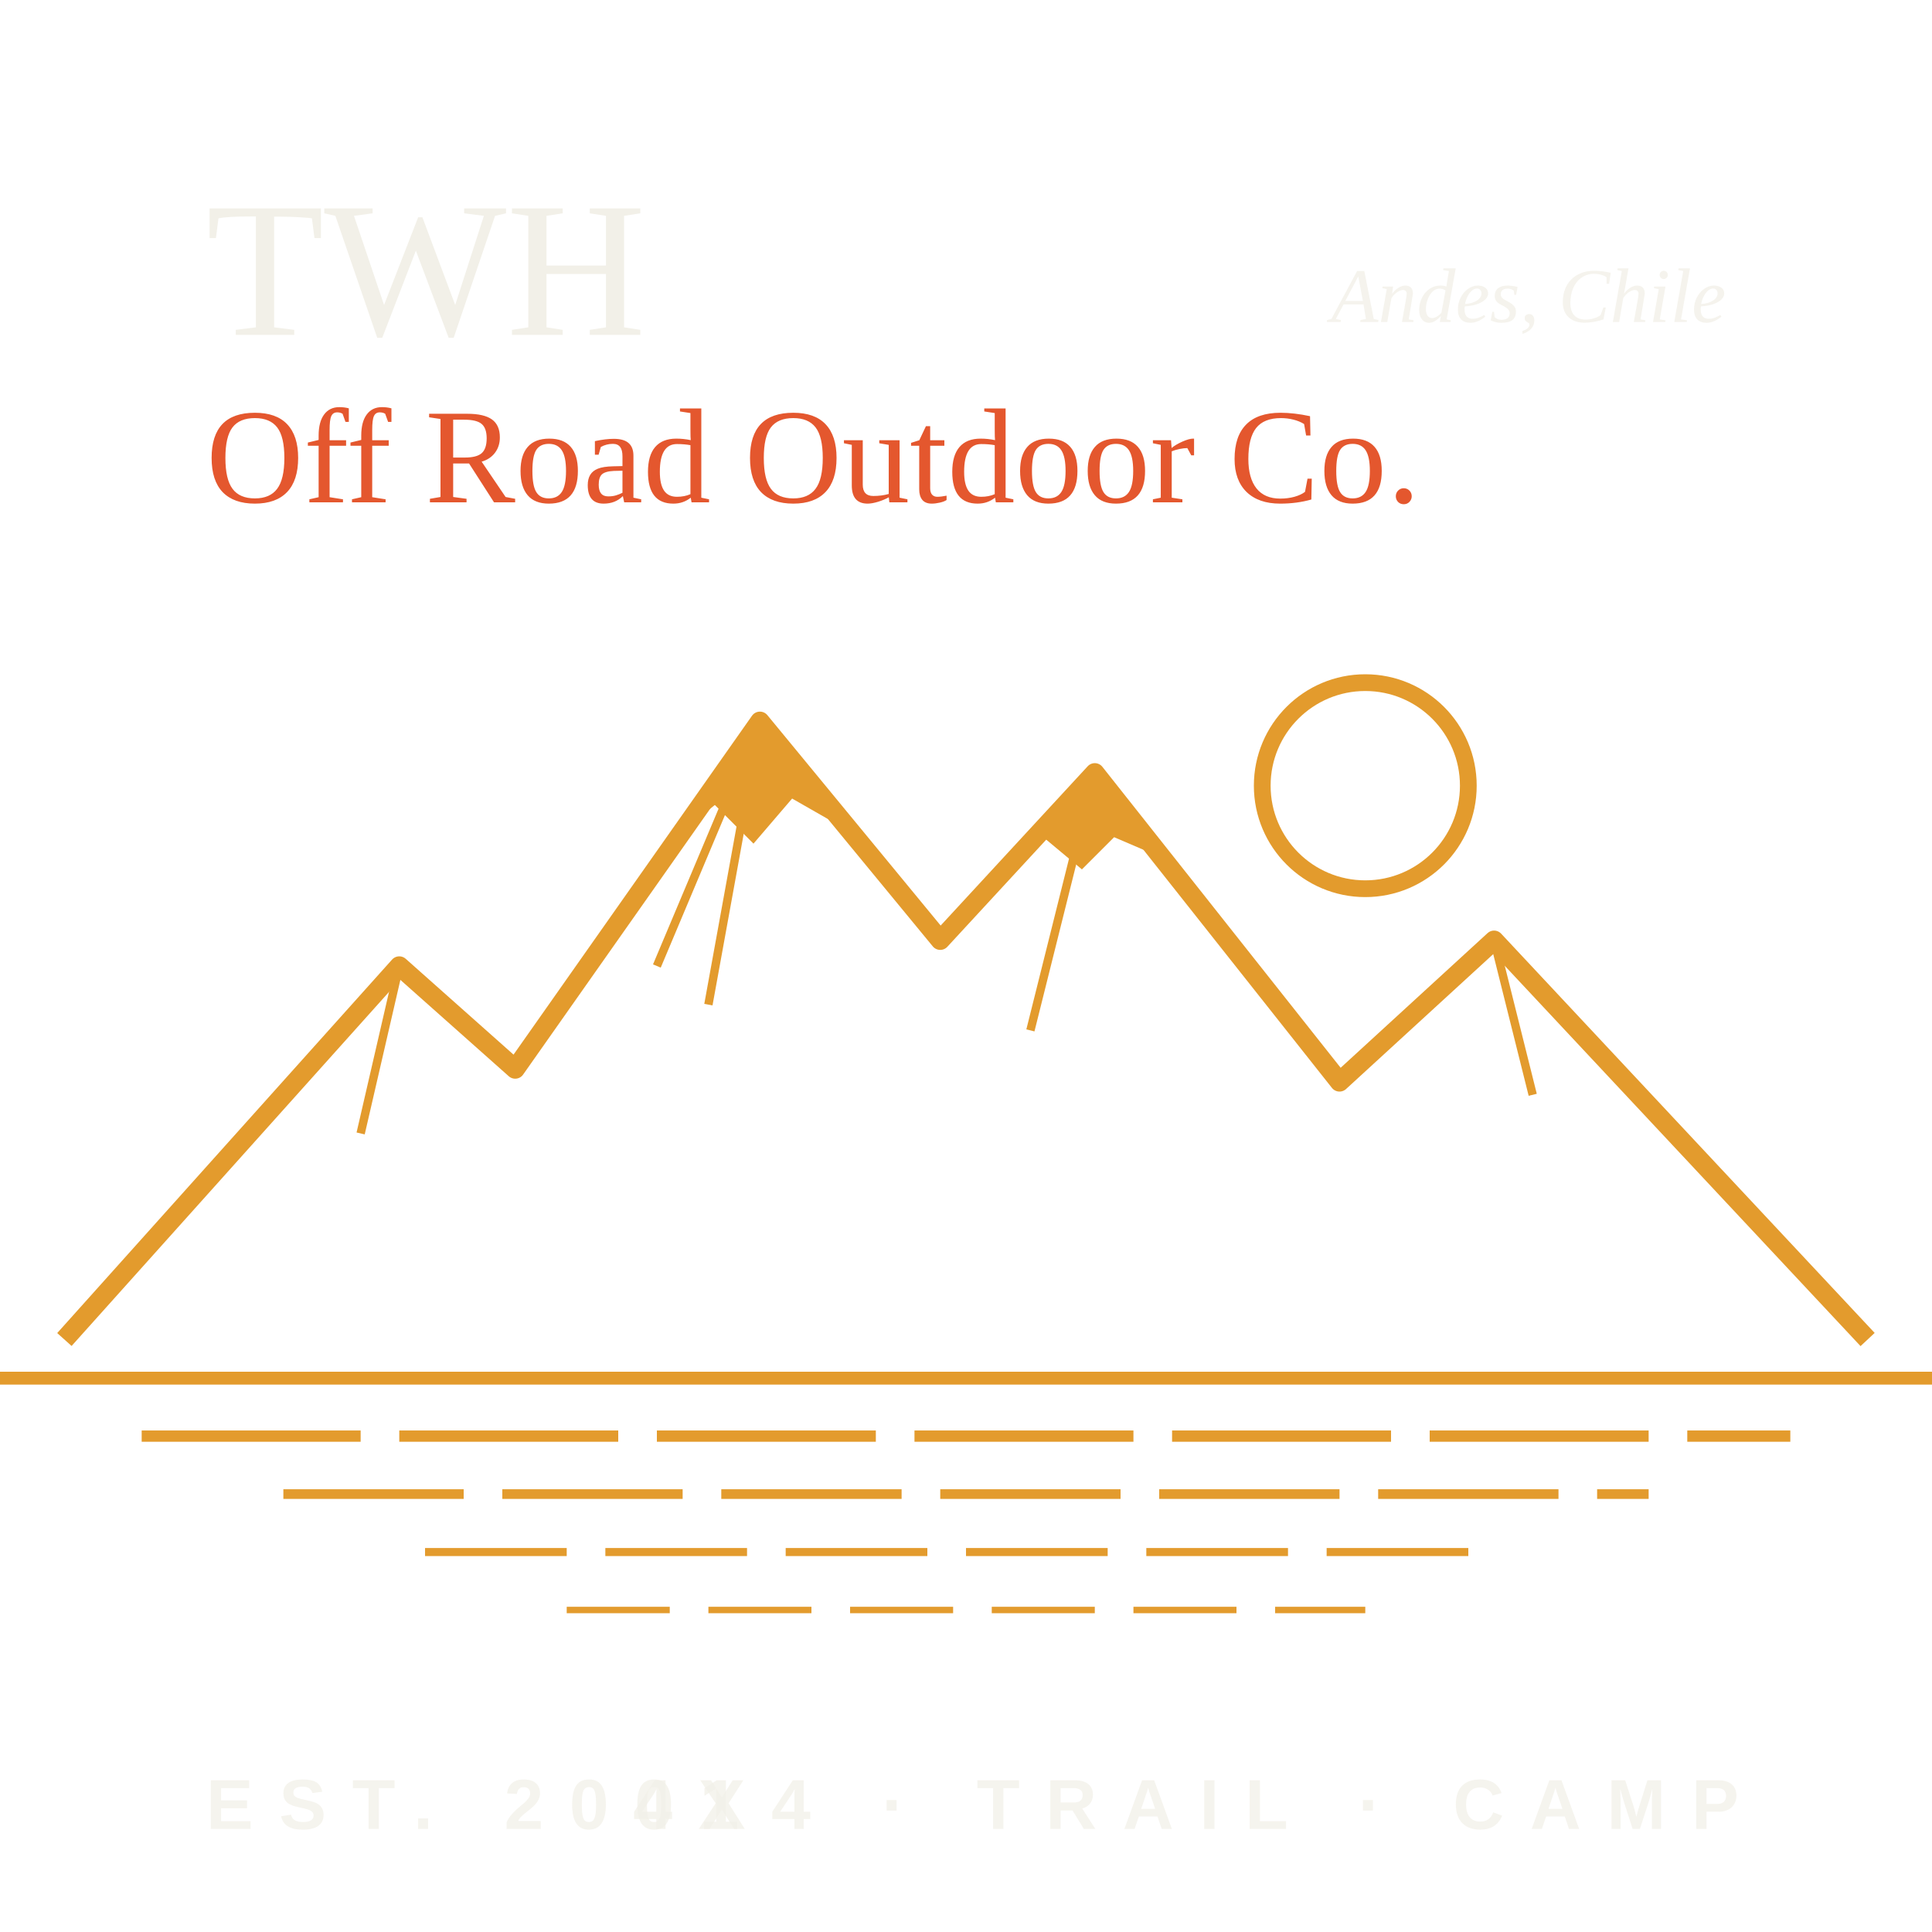
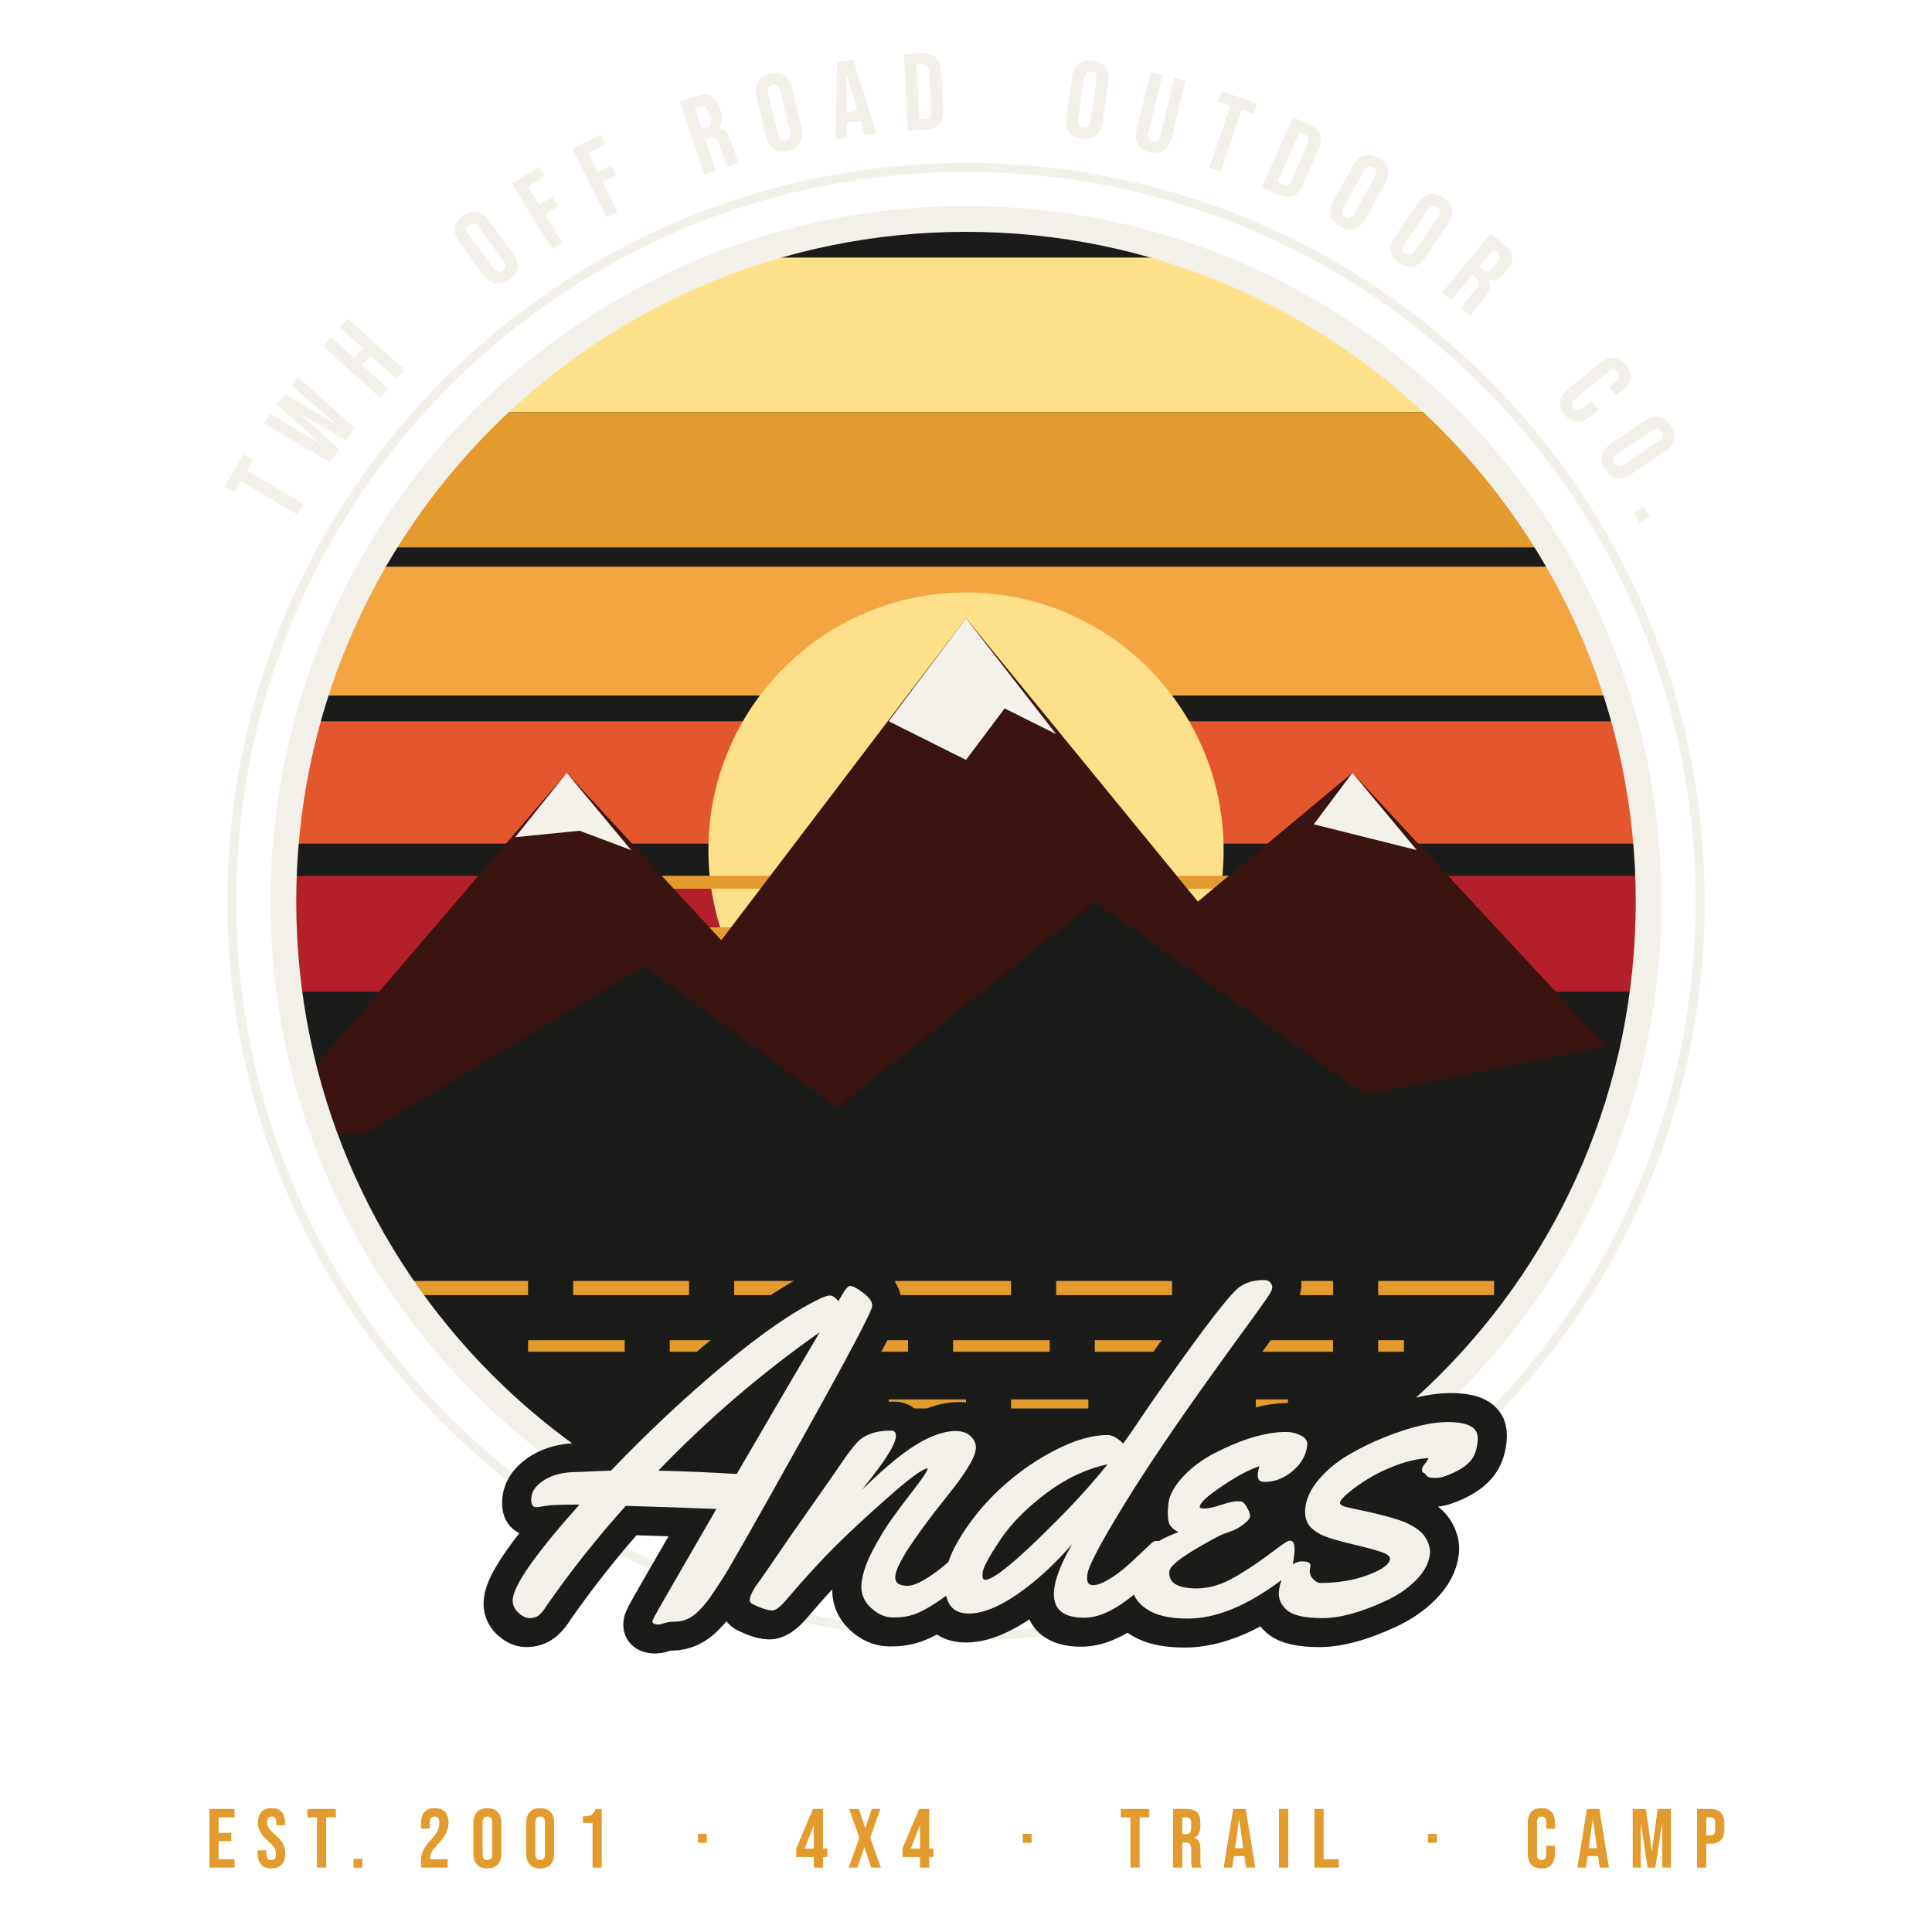
<svg xmlns="http://www.w3.org/2000/svg" width="1000" height="1000" viewBox="0 0 300 300">
-   <text x="32" y="52" font-family="Georgia, 'Times New Roman', serif" font-size="30" fill="#F2F0E8">TWH</text>
-   <text x="32" y="78" font-family="Georgia, 'Times New Roman', serif" font-size="21" fill="#E4572E">Off Road Outdoor Co.</text>
-   <text x="268" y="50" font-family="Georgia, 'Times New Roman', serif" font-size="12" fill="#F2F0E8" text-anchor="end" font-style="italic" opacity=".8">Andes, Chile</text>
-   <circle cx="212" cy="122" r="16" fill="none" stroke="#E39B2D" stroke-width="2.6" />
-   <path d="M10 208 L62 150 L80 166 L118 112 L146 146 L170 120 L208 168 L232 146 L290 208" fill="none" stroke="#E39B2D" stroke-width="3" stroke-linejoin="round" />
-   <path d="M106 129 L118 112 L130 128 L123 124 L117 131 L111 125 Z" fill="#E39B2D" />
-   <path d="M162 130 L170 120 L180 133 L173 130 L168 135 Z" fill="#E39B2D" />
-   <path d="M118 112 L102 150 M118 112 L110 156 M170 120 L160 160 M62 150 L56 176 M232 146 L238 170" stroke="#E39B2D" stroke-width="1.3" />
-   <path d="M0 214 H300" stroke="#E39B2D" stroke-width="2" stroke-dasharray="0" />
-   <path d="M22 223 H278" stroke="#E39B2D" stroke-width="1.75" stroke-dasharray="34 6" />
-   <path d="M44 232 H256" stroke="#E39B2D" stroke-width="1.5" stroke-dasharray="28 6" />
-   <path d="M66 241 H234" stroke="#E39B2D" stroke-width="1.25" stroke-dasharray="22 6" />
-   <path d="M88 250 H212" stroke="#E39B2D" stroke-width="1" stroke-dasharray="16 6" />
-   <text x="32" y="284" font-family="Bahnschrift, 'Arial Narrow', Arial, sans-serif" font-size="11" fill="#F2F0E8" font-weight="700" style="font-stretch:condensed" letter-spacing="4" opacity=".75">EST. 2001</text>
-   <text x="270" y="284" font-family="Bahnschrift, 'Arial Narrow', Arial, sans-serif" font-size="11" fill="#F2F0E8" text-anchor="end" font-weight="700" style="font-stretch:condensed" letter-spacing="4" opacity=".75">4X4 · TRAIL · CAMP</text>
+   <defs>
+     <clipPath id="aoc">
+       <circle cx="150" cy="140" r="106" />
+     </clipPath>
+   </defs>
+   <g clip-path="url(#aoc)">
+     <rect x="0" y="0" width="300" height="300" fill="#1B1C1A" />
+     <rect x="0" y="40" width="300" height="24" fill="#FFE08A" />
+     <rect x="0" y="64" width="300" height="21" fill="#E39B2D" />
+     <rect x="0" y="88" width="300" height="20" fill="#F2A541" />
+     <rect x="0" y="112" width="300" height="19" fill="#E4572E" />
+     <rect x="0" y="136" width="300" height="18" fill="#B3202A" />
+     <circle cx="150" cy="132" r="40" fill="#FFE08A" />
+     <rect x="100" y="136" width="100" height="2" fill="#E39B2D" />
+     <rect x="100" y="144" width="100" height="3" fill="#E39B2D" />
+     <rect x="100" y="152" width="100" height="4" fill="#F2A541" />
+     <rect x="100" y="160" width="100" height="5" fill="#F2A541" />
+     <path d="M40 176 L88 120 L112 146 L150 96 L186 140 L210 120 L262 176 Z" fill="#3A1410" />
+     <path d="M138 112 L150 96 L164 114 L156 110 L150 118 Z M80 130 L88 120 L98 132 L90 129 Z M204 128 L210 120 L220 132 Z" fill="#F3F1EA" />
+     <path d="M40 186 L100 150 L130 172 L170 140 L212 170 L262 160 V250 H40 Z" fill="#1B1C1A" />
+     <path d="M64 200 H236" stroke="#E39B2D" stroke-width="2.2" stroke-dasharray="18 7" />
+     <path d="M82 209 H218" stroke="#E39B2D" stroke-width="1.8" stroke-dasharray="15 7" />
+     <path d="M100 218 H200" stroke="#E39B2D" stroke-width="1.4" stroke-dasharray="12 7" />
+     <path d="M118 227 H182" stroke="#E39B2D" stroke-width="1" stroke-dasharray="9 7" />
+   </g>
+   <circle cx="150" cy="140" r="106" fill="none" stroke="#F2F0E8" stroke-width="4" />
+   <circle cx="150" cy="140" r="114" fill="none" stroke="#F2F0E8" stroke-width="1.4" />
+   <path transform="translate(46.62 79.07) rotate(-59.48) translate(-3.09 0)" d="M2.16 0L2.16-10.20L0.20-10.20L0.20-11.90L5.98-11.90L5.98-10.20L4.03-10.20L4.03 0L2.16 0Z" fill="#F2F0E8" />
+   <path transform="translate(53.16 69.13) rotate(-53.8) translate(-4.73 0)" d="M1.46 0L0.26-11.90L2.06-11.90L2.89-2.75L2.92-2.75L3.81-11.90L5.85-11.90L6.73-2.75L6.77-2.75L7.60-11.90L9.21-11.90L8.01 0L5.68 0L4.83-8.02L4.79-8.02L3.94 0L1.46 0Z" fill="#F2F0E8" />
+   <path transform="translate(60.92 59.59) rotate(-47.93) translate(-3.57 0)" d="M0.70 0L0.70-11.90L2.57-11.90L2.57-7.06L4.57-7.06L4.57-11.90L6.44-11.90L6.44 0L4.57 0L4.57-5.36L2.57-5.36L2.57 0L0.70 0Z" fill="#F2F0E8" />
+   <path transform="translate(67.15 53.19) rotate(-43.66) translate(-1.36 0)" d="" fill="#F2F0E8" />
+   <path transform="translate(72.14 48.69) rotate(-40.46) translate(-1.36 0)" d="" fill="#F2F0E8" />
+   <path transform="translate(79 43.26) rotate(-36.27) translate(-3.4 0)" d="M3.40 0.17Q2.02 0.17 1.29-0.61Q0.56-1.39 0.56-2.82L0.56-2.82L0.56-9.08Q0.56-10.51 1.29-11.29Q2.02-12.07 3.40-12.07L3.40-12.07Q4.78-12.07 5.51-11.29Q6.24-10.51 6.24-9.08L6.24-9.08L6.24-2.82Q6.24-1.39 5.51-0.61Q4.78 0.17 3.40 0.17L3.40 0.17ZM3.40-1.53Q4.37-1.53 4.37-2.70L4.37-2.70L4.37-9.20Q4.37-10.37 3.40-10.37L3.40-10.37Q2.43-10.37 2.43-9.20L2.43-9.20L2.43-2.70Q2.43-1.53 3.40-1.53L3.40-1.53Z" fill="#F2F0E8" />
+   <path transform="translate(87.58 37.51) rotate(-31.34) translate(-2.92 0)" d="M0.70 0L0.70-11.90L5.64-11.90L5.64-10.20L2.57-10.20L2.57-6.89L4.98-6.89L4.98-5.19L2.57-5.19L2.57 0L0.70 0Z" fill="#F2F0E8" />
+   <path transform="translate(96.19 32.74) rotate(-26.64) translate(-2.92 0)" d="M0.70 0L0.70-11.90L5.64-11.90L5.64-10.20L2.57-10.20L2.57-6.89L4.98-6.89L4.98-5.19L2.57-5.19L2.57 0L0.70 0Z" fill="#F2F0E8" />
+   <path transform="translate(103.72 29.28) rotate(-22.69) translate(-1.36 0)" d="" fill="#F2F0E8" />
+   <path transform="translate(111.94 26.2) rotate(-18.49) translate(-3.43 0)" d="M0.70 0L0.70-11.90L3.47-11.90Q4.91-11.90 5.58-11.23Q6.24-10.56 6.24-9.16L6.24-9.16L6.24-8.43Q6.24-6.58 5.02-6.09L5.02-6.09L5.02-6.05Q5.70-5.85 5.98-5.22Q6.26-4.59 6.26-3.54L6.26-3.54L6.26-1.45Q6.26-0.94 6.29-0.62Q6.32-0.31 6.46 0L6.46 0L4.56 0Q4.45-0.29 4.42-0.54Q4.39-0.80 4.39-1.46L4.39-1.46L4.39-3.64Q4.39-4.45 4.12-4.78Q3.86-5.10 3.21-5.10L3.21-5.10L2.57-5.10L2.57 0L0.70 0ZM2.57-6.80L3.25-6.80Q3.81-6.80 4.09-7.09Q4.37-7.38 4.37-8.06L4.37-8.06L4.37-8.98Q4.37-9.62 4.14-9.91Q3.91-10.20 3.42-10.20L3.42-10.20L2.57-10.20L2.57-6.80Z" fill="#F2F0E8" />
+   <path transform="translate(122.35 23.23) rotate(-13.32) translate(-3.4 0)" d="M3.40 0.17Q2.02 0.17 1.29-0.61Q0.56-1.39 0.56-2.82L0.56-2.82L0.56-9.08Q0.56-10.51 1.29-11.29Q2.02-12.07 3.40-12.07L3.40-12.07Q4.78-12.07 5.51-11.29Q6.24-10.51 6.24-9.08L6.24-9.08L6.24-2.82Q6.24-1.39 5.51-0.61Q4.78 0.17 3.40 0.17L3.40 0.17ZM3.40-1.53Q4.37-1.53 4.37-2.70L4.37-2.70L4.37-9.20Q4.37-10.37 3.40-10.37L3.40-10.37Q2.43-10.37 2.43-9.20L2.43-9.20L2.43-2.70Q2.43-1.53 3.40-1.53L3.40-1.53Z" fill="#F2F0E8" />
+   <path transform="translate(132.93 21.22) rotate(-8.18) translate(-3.41 0)" d="M0.20 0L2.14-11.90L4.68-11.90L6.61 0L4.74 0L4.40-2.36L4.40-2.33L2.28-2.33L1.94 0L0.20 0ZM2.50-3.94L4.18-3.94L3.35-9.83L3.32-9.83L2.50-3.94Z" fill="#F2F0E8" />
+   <path transform="translate(143.73 20.16) rotate(-2.99) translate(-3.45 0)" d="M0.70 0L0.70-11.90L3.55-11.90Q4.95-11.90 5.64-11.15Q6.34-10.40 6.34-8.96L6.34-8.96L6.34-2.94Q6.34-1.50 5.64-0.75Q4.95 0 3.55 0L3.55 0L0.70 0ZM2.57-1.70L3.52-1.70Q3.98-1.70 4.22-1.97Q4.47-2.24 4.47-2.86L4.47-2.86L4.47-9.04Q4.47-9.66 4.22-9.93Q3.98-10.20 3.52-10.20L3.52-10.20L2.57-10.20L2.57-1.70Z" fill="#F2F0E8" />
+   <path transform="translate(152.54 20.03) rotate(1.21) translate(-1.36 0)" d="" fill="#F2F0E8" />
+   <path transform="translate(159.25 20.36) rotate(4.42) translate(-1.36 0)" d="" fill="#F2F0E8" />
+   <path transform="translate(167.95 21.35) rotate(8.6) translate(-3.4 0)" d="M3.40 0.17Q2.02 0.17 1.29-0.61Q0.56-1.39 0.56-2.82L0.56-2.82L0.56-9.08Q0.56-10.51 1.29-11.29Q2.02-12.07 3.40-12.07L3.40-12.07Q4.78-12.07 5.51-11.29Q6.24-10.51 6.24-9.08L6.24-9.08L6.24-2.82Q6.24-1.39 5.51-0.61Q4.78 0.17 3.40 0.17L3.40 0.17ZM3.40-1.53Q4.37-1.53 4.37-2.70L4.37-2.70L4.37-9.20Q4.37-10.37 3.40-10.37L3.40-10.37Q2.43-10.37 2.43-9.20L2.43-9.20L2.43-2.70Q2.43-1.53 3.40-1.53L3.40-1.53Z" fill="#F2F0E8" />
+   <path transform="translate(178.56 23.45) rotate(13.77) translate(-3.42 0)" d="M3.42 0.17Q2.06 0.17 1.34-0.60Q0.63-1.38 0.63-2.82L0.63-2.82L0.63-11.90L2.50-11.90L2.50-2.69Q2.50-2.07 2.75-1.80Q2.99-1.53 3.45-1.53L3.45-1.53Q3.91-1.53 4.16-1.80Q4.40-2.07 4.40-2.69L4.40-2.69L4.40-11.90L6.21-11.90L6.21-2.82Q6.21-1.38 5.49-0.60Q4.78 0.17 3.42 0.17L3.42 0.17Z" fill="#F2F0E8" />
+   <path transform="translate(188.65 26.39) rotate(18.79) translate(-3.09 0)" d="M2.16 0L2.16-10.20L0.20-10.20L0.20-11.90L5.98-11.90L5.98-10.20L4.03-10.20L4.03 0L2.16 0Z" fill="#F2F0E8" />
+   <path transform="translate(198.47 30.22) rotate(23.82) translate(-3.45 0)" d="M0.70 0L0.70-11.90L3.55-11.90Q4.95-11.90 5.64-11.15Q6.34-10.40 6.34-8.96L6.34-8.96L6.34-2.94Q6.34-1.50 5.64-0.75Q4.95 0 3.55 0L3.55 0L0.70 0ZM2.57-1.70L3.52-1.70Q3.98-1.70 4.22-1.97Q4.47-2.24 4.47-2.86L4.47-2.86L4.47-9.04Q4.47-9.66 4.22-9.93Q3.98-10.20 3.52-10.20L3.52-10.20L2.57-10.20L2.57-1.70Z" fill="#F2F0E8" />
+   <path transform="translate(208.18 35.05) rotate(29) translate(-3.4 0)" d="M3.40 0.17Q2.02 0.17 1.29-0.61Q0.56-1.39 0.56-2.82L0.56-2.82L0.56-9.08Q0.56-10.51 1.29-11.29Q2.02-12.07 3.40-12.07L3.40-12.07Q4.78-12.07 5.51-11.29Q6.24-10.51 6.24-9.08L6.24-9.08L6.24-2.82Q6.24-1.39 5.51-0.61Q4.78 0.17 3.40 0.17L3.40 0.17ZM3.40-1.53Q4.37-1.53 4.37-2.70L4.37-2.70L4.37-9.20Q4.37-10.37 3.40-10.37L3.40-10.37Q2.43-10.37 2.43-9.20L2.43-9.20L2.43-2.70Q2.43-1.53 3.40-1.53L3.40-1.53Z" fill="#F2F0E8" />
+   <path transform="translate(217.38 40.7) rotate(34.16) translate(-3.4 0)" d="M3.40 0.17Q2.02 0.17 1.29-0.61Q0.56-1.39 0.56-2.82L0.56-2.82L0.56-9.08Q0.56-10.51 1.29-11.29Q2.02-12.07 3.40-12.07L3.40-12.07Q4.78-12.07 5.51-11.29Q6.24-10.51 6.24-9.08L6.24-9.08L6.24-2.82Q6.24-1.39 5.51-0.61Q4.78 0.17 3.40 0.17L3.40 0.17ZM3.40-1.53Q4.37-1.53 4.37-2.70L4.37-2.70L4.37-9.20Q4.37-10.37 3.40-10.37L3.40-10.37Q2.43-10.37 2.43-9.20L2.43-9.20L2.43-2.70Q2.43-1.53 3.40-1.53L3.40-1.53Z" fill="#F2F0E8" />
+   <path transform="translate(226.05 47.18) rotate(39.33) translate(-3.43 0)" d="M0.70 0L0.70-11.90L3.47-11.90Q4.91-11.90 5.58-11.23Q6.24-10.56 6.24-9.16L6.24-9.16L6.24-8.43Q6.24-6.58 5.02-6.09L5.02-6.09L5.02-6.05Q5.70-5.85 5.98-5.22Q6.26-4.59 6.26-3.54L6.26-3.54L6.26-1.45Q6.26-0.94 6.29-0.62Q6.32-0.31 6.46 0L6.46 0L4.56 0Q4.45-0.29 4.42-0.54Q4.39-0.80 4.39-1.46L4.39-1.46L4.39-3.64Q4.39-4.45 4.12-4.78Q3.86-5.10 3.21-5.10L3.21-5.10L2.57-5.10L2.57 0L0.70 0ZM2.57-6.80L3.25-6.80Q3.81-6.80 4.09-7.09Q4.37-7.38 4.37-8.06L4.37-8.06L4.37-8.98Q4.37-9.62 4.14-9.91Q3.91-10.20 3.42-10.20L3.42-10.20L2.57-10.20L2.57-6.80Z" fill="#F2F0E8" />
+   <path transform="translate(232.64 52.99) rotate(43.52) translate(-1.36 0)" d="" fill="#F2F0E8" />
+   <path transform="translate(237.38 57.75) rotate(46.73) translate(-1.36 0)" d="" fill="#F2F0E8" />
+   <path transform="translate(243.05 64.23) rotate(50.85) translate(-3.26 0)" d="M3.33 0.17Q1.99 0.17 1.28-0.60Q0.58-1.36 0.58-2.75L0.58-2.75L0.58-9.15Q0.58-10.54 1.28-11.31Q1.99-12.07 3.33-12.07L3.33-12.07Q4.68-12.07 5.38-11.31Q6.09-10.54 6.09-9.15L6.09-9.15L6.09-7.89L4.32-7.89L4.32-9.27Q4.32-10.37 3.38-10.37L3.38-10.37Q2.45-10.37 2.45-9.27L2.45-9.27L2.45-2.62Q2.45-1.53 3.38-1.53L3.38-1.53Q4.32-1.53 4.32-2.62L4.32-2.62L4.32-4.44L6.09-4.44L6.09-2.75Q6.09-1.36 5.38-0.60Q4.68 0.17 3.33 0.17L3.33 0.17Z" fill="#F2F0E8" />
+   <path transform="translate(249.43 72.81) rotate(55.95) translate(-3.4 0)" d="M3.40 0.17Q2.02 0.17 1.29-0.61Q0.56-1.39 0.56-2.82L0.56-2.82L0.56-9.08Q0.56-10.51 1.29-11.29Q2.02-12.07 3.40-12.07L3.40-12.07Q4.78-12.07 5.51-11.29Q6.24-10.51 6.24-9.08L6.24-9.08L6.24-2.82Q6.24-1.39 5.51-0.61Q4.78 0.17 3.40 0.17L3.40 0.17ZM3.40-1.53Q4.37-1.53 4.37-2.70L4.37-2.70L4.37-9.20Q4.37-10.37 3.40-10.37L3.40-10.37Q2.43-10.37 2.43-9.20L2.43-9.20L2.43-2.70Q2.43-1.53 3.40-1.53L3.40-1.53Z" fill="#F2F0E8" />
+   <path transform="translate(254.13 80.36) rotate(60.2) translate(-1.6 0)" d="M0.70 0L0.70-1.80L2.50-1.80L2.50 0L0.70 0Z" fill="#F2F0E8" />
+   <path transform="translate(150 250) skewX(-6) translate(-72.61 0)" d="M47.75-47.95L47.75-47.95Q48.81-50.31 49.25-50.31L49.25-50.31L49.42-50.31Q49.94-50.31 51.51-49.22Q53.08-48.13 53.08-47.17L53.08-47.17Q53.08-45.83 44.33-26.52Q35.58-7.21 34.30-4.87Q33.02-2.53 32.54-1.74Q32.06-0.96 31.24 0L31.24 0Q29.77 1.81 27.58 1.81L27.58 1.81Q26.69 1.81 26.01 2.03Q25.33 2.26 25.19 2.26L25.19 2.26Q24.10 2.26 24.10 1.74L24.10 1.74Q24.10 1.64 24.39 0.91Q24.68 0.17 32.20-15.69L32.20-15.69Q24.17-16.00 18.08-16.17L18.08-16.17Q12.24-8.82 7.49-0.79L7.49-0.79Q6.90 0.34 6.39 0.80Q5.88 1.26 4.99 1.26Q4.10 1.26 3.08 0.36Q2.05-0.55 2.05-1.74L2.05-1.74Q2.05-5.16 10.87-16.37L10.87-16.37Q6.73-16.37 5.62-16.17Q4.51-15.96 4.20-15.96L4.20-15.96Q3.28-15.96 3.28-17.52Q3.28-19.07 5.11-20.25Q6.94-21.43 10.01-21.43L10.01-21.43Q10.25-21.43 10.87-21.46L10.87-21.46Q12.99-21.57 15.21-21.64L15.21-21.64Q22.66-30.39 30.80-37.87Q38.93-45.36 44.88-48.36L44.88-48.36Q45.83-48.84 46.40-48.83Q46.96-48.81 47.75-47.95ZM45.36-43.13L45.36-43.13Q32.88-33.67 22.56-21.64L22.56-21.64Q28.61-21.50 34.79-21.12L34.79-21.12Q41.02-34.21 45.36-43.13ZM61.08-5.26L61.08-5.26Q61.08-3.76 63.13-3.76L63.13-3.76Q64.22-3.76 65.88-4.85Q67.54-5.95 68.87-7.25L68.87-7.25Q72.43-10.77 72.91-10.77L72.91-10.77Q73.79-10.77 73.79-8.20Q73.79-5.64 72.19-4.68L72.19-4.68Q67.30-0.27 64.63 0.68L64.63 0.68Q63.13 1.20 61.32 1.16Q59.51 1.13 57.73-0.41Q55.95-1.95 55.95-4.15Q55.95-6.36 57.11-9.16Q58.28-11.96 59.49-13.96Q60.70-15.96 62.48-18.61Q64.26-21.26 64.36-21.91L64.36-21.91L64.29-21.98Q63.16-21.88 58.70-17.53Q54.24-13.19 51.34-9.98Q48.43-6.77 44.40-1.40L44.40-1.40Q43.27 0.07 42.55 0.07Q41.84 0.07 40.62-0.39Q39.41-0.85 39.14-1.06Q38.86-1.26 38.86-1.67Q38.86-2.08 39.10-2.68Q39.34-3.28 39.56-3.67Q39.79-4.07 40.30-4.89Q40.81-5.71 42.33-8.36Q43.85-11.01 47.00-16.27Q50.14-21.53 50.76-22.63L50.76-22.63Q52.06-24.88 52.88-25.91L52.88-25.91Q54.41-27.86 58.07-27.86L58.07-27.86Q58.89-27.86 58.89-26.83L58.89-26.83Q58.89-25.22 55.92-20.78L55.92-20.78L54.48-18.63Q60.40-25.19 64.46-26.93L64.46-26.93Q66.45-27.79 68.03-27.79Q69.62-27.79 70.56-26.93Q71.50-26.08 71.50-25.04Q71.50-23.99 70.79-22.54Q70.07-21.09 69.33-19.94Q68.60-18.80 67.40-17.06Q66.21-15.31 66.10-15.16Q66.00-15.00 65.57-14.34Q65.15-13.67 64.94-13.36Q64.74-13.06 64.26-12.29Q63.78-11.52 63.49-11.01Q63.20-10.49 62.77-9.74Q62.34-8.99 62.09-8.44Q61.83-7.90 61.56-7.25L61.56-7.25Q61.08-6.05 61.08-5.26ZM113.51-51.24Q114.16-51.24 114.54-50.83Q114.91-50.42 114.91-49.99Q114.91-49.56 114.25-48.42Q113.58-47.27 111.19-43.43Q108.79-39.58 107.46-37.39L107.46-37.39Q99.70-24.78 95.29-16.06Q90.88-7.35 90.88-5.54L90.88-5.54L90.88-5.26Q90.88-3.86 91.91-3.86Q92.93-3.86 94.39-4.82Q95.84-5.78 96.93-6.87Q98.03-7.96 99.14-9.14Q100.25-10.32 100.49-10.53Q100.73-10.73 101.10-10.73L101.10-10.73Q101.68-10.73 101.86-10.00Q102.03-9.26 102.03-7.95Q102.03-6.63 101.82-6.22L101.82-6.22Q100.83-4.31 97.46-1.56Q94.10 1.20 91.09 1.20L91.09 1.20Q85.96 1.20 85.96-3.14L85.96-3.14Q85.96-5.84 88.01-10.22L88.01-10.22Q85.24-6.63 82.37-4.10L82.37-4.10Q77.04 0.55 73.11 0.55L73.11 0.55Q70.92 0.55 69.88-0.99Q68.84-2.53 68.84-5.42Q68.84-8.31 71.09-12.34Q73.35-16.37 76.72-19.60Q80.08-22.83 84.18-25.00Q88.29-27.17 91.74-27.17L91.74-27.17Q92.83-27.17 94.30-25.84L94.30-25.84Q95.29-27.41 97.96-32.13L97.96-32.13Q106.33-46.25 109.03-49.36L109.03-49.36Q110.47-51.24 113.51-51.24L113.51-51.24ZM92.22-22.63L92.22-22.63Q87.29-21.53 83.06-18.05Q78.82-14.56 76.70-10.75Q74.58-6.94 74.58-5.81Q74.58-4.68 75.06-4.68L75.06-4.68Q77.11-4.68 85.21-13.84L85.21-13.84Q89.24-18.35 92.22-22.63ZM122.91-25.57L122.91-25.57Q122.91-23.31 121.08-21.60Q119.25-19.89 116.93-19.89L116.93-19.89Q116.18-19.89 115.94-20.25Q115.70-20.61 115.70-21.19Q115.70-21.77 115.83-22.32L115.83-22.32Q114.60-21.91 113.10-21.05Q111.60-20.20 109.41-18.53Q107.22-16.85 107.22-16.03L107.22-16.03Q107.22-15.76 108.02-15.76Q108.83-15.76 110.50-16.32Q112.18-16.88 112.84-16.88Q113.51-16.88 113.72-16.82L113.72-16.82Q114.16-16.58 114.67-15.77Q115.19-14.97 115.19-14.51Q115.19-14.05 114.30-13.30Q113.41-12.54 112.28-12.15Q111.15-11.76 110.78-11.55L110.78-11.55Q103.56-7.52 103.56-6.02L103.56-6.02Q103.56-3.35 108.11-3.35L108.11-3.35Q111.02-3.35 113.96-5.20L113.96-5.20Q116.45-6.77 118.45-8.39Q120.45-10.01 120.98-10.39Q121.51-10.77 121.78-10.77L121.78-10.77Q122.67-10.77 122.67-8.78Q122.67-6.80 122.43-6.17Q122.19-5.54 121.06-4.61L121.06-4.61Q113.75 1.33 107.22 1.33L107.22 1.33Q103.74 1.33 101.65 0.38L101.65 0.38Q97.82-1.37 97.82-4.96L97.82-4.96Q97.82-9.67 104.35-12.10L104.35-12.10Q103.05-12.68 102.68-13.59Q102.30-14.49 102.30-16.49Q102.30-18.49 104.16-20.73Q106.03-22.97 108.73-24.40L108.73-24.40Q114.74-27.65 119.46-27.65L119.46-27.65Q120.59-27.65 121.75-27.10Q122.91-26.56 122.91-25.57ZM125.37-6.84L125.37-6.84L125.34-6.29Q125.34-5.43 125.99-4.82Q126.64-4.20 127.18-4.20L127.18-4.20Q131.28-4.20 134.45-5.43Q137.61-6.67 137.61-7.90L137.61-7.90Q137.61-8.48 136.46-8.90Q135.32-9.33 132.60-9.96Q129.88-10.60 128.65-10.95Q127.42-11.31 126.70-11.62Q125.99-11.93 125.23-12.48L125.23-12.48Q123.63-13.60 123.63-15.84Q123.63-18.08 125.29-20.29Q126.94-22.49 129.44-24.06Q131.93-25.63 134.80-26.83L134.80-26.83Q140.48-29.19 144.34-29.19L144.34-29.19Q148.13-29.19 149.02-27.55L149.02-27.55Q149.30-26.97 149.30-26.25L149.30-26.25L149.30-26.01Q149.30-24.20 148.53-23.17Q147.76-22.15 146.10-21.33Q144.44-20.51 143.47-20.51Q142.50-20.51 142.24-20.64Q141.98-20.78 141.81-21.00Q141.64-21.23 141.38-21.33Q141.13-21.43 141.13-21.84Q141.13-22.25 141.47-22.68Q141.81-23.11 141.95-23.58L141.95-23.58Q139.69-23.48 137.23-22.54Q134.77-21.60 133.01-20.44Q131.25-19.28 130.09-18.22Q128.93-17.16 128.93-16.66Q128.93-16.17 130.50-15.86L130.50-15.86Q137.57-14.46 139.79-13.43Q142.02-12.41 142.87-11.11Q143.73-9.81 143.73-8.75L143.73-8.75Q143.73-6.56 141.98-4.61Q140.24-2.67 137.68-1.44L137.68-1.44Q132.17 1.26 128.09 1.26Q124.00 1.26 122.45 0.02Q120.89-1.23 120.89-2.94Q120.89-4.65 121.77-6.10Q122.64-7.55 124.00-7.55Q125.37-7.55 125.37-6.84Z" fill="#F2F0E8" stroke="#1B1C1A" stroke-width="9" stroke-linejoin="round" paint-order="stroke" />
+   <path transform="translate(150 290) translate(-118.01 0)" d="M0.53 0L0.53-9.10L4.43-9.10L4.43-7.80L1.96-7.80L1.96-5.40L3.93-5.40L3.93-4.10L1.96-4.10L1.96-1.30L4.43-1.30L4.43 0L0.53 0ZM10.14 0.13Q9.10 0.13 8.56-0.46Q8.03-1.05 8.03-2.16L8.03-2.16L8.03-2.68L9.38-2.68L9.38-2.05Q9.38-1.17 10.12-1.17L10.12-1.17Q10.49-1.17 10.68-1.38Q10.87-1.60 10.87-2.08L10.87-2.08Q10.87-2.65 10.61-3.09Q10.35-3.52 9.64-4.13L9.64-4.13Q8.76-4.91 8.41-5.54Q8.06-6.18 8.06-6.97L8.06-6.97Q8.06-8.05 8.60-8.64Q9.15-9.23 10.19-9.23L10.19-9.23Q11.22-9.23 11.74-8.64Q12.27-8.05 12.27-6.94L12.27-6.94L12.27-6.57L10.92-6.57L10.92-7.03Q10.92-7.50 10.73-7.72Q10.55-7.93 10.20-7.93L10.20-7.93Q9.49-7.93 9.49-7.06L9.49-7.06Q9.49-6.57 9.75-6.14Q10.02-5.71 10.72-5.10L10.72-5.10Q11.62-4.32 11.96-3.68Q12.30-3.04 12.30-2.18L12.30-2.18Q12.30-1.07 11.74-0.47Q11.19 0.13 10.14 0.13L10.14 0.13ZM17.23 0L17.23-7.80L15.74-7.80L15.74-9.10L20.16-9.10L20.16-7.80L18.66-7.80L18.66 0L17.23 0ZM22.90 0L22.90-1.38L24.28-1.38L24.28 0L22.90 0ZM33.39 0L33.39-0.99Q33.39-1.96 33.71-2.66Q34.02-3.35 34.82-4.20L34.82-4.20Q35.62-5.04 35.92-5.64Q36.23-6.24 36.23-6.89L36.23-6.89Q36.23-7.48 36.04-7.70Q35.85-7.93 35.49-7.93L35.49-7.93Q34.75-7.93 34.75-7.03L34.75-7.03L34.75-6.06L33.39-6.06L33.39-6.94Q33.39-8.05 33.94-8.64Q34.49-9.23 35.53-9.23L35.53-9.23Q36.57-9.23 37.11-8.64Q37.66-8.05 37.66-6.94L37.66-6.94Q37.66-6.11 37.26-5.32Q36.87-4.52 35.89-3.50L35.89-3.50Q35.25-2.82 35.03-2.40Q34.81-1.98 34.81-1.50L34.81-1.50L34.81-1.30L37.53-1.30L37.53 0L33.39 0ZM43.69 0.13Q42.63 0.13 42.08-0.47Q41.52-1.07 41.52-2.16L41.52-2.16L41.52-6.94Q41.52-8.03 42.08-8.63Q42.63-9.23 43.69-9.23L43.69-9.23Q44.74-9.23 45.30-8.63Q45.86-8.03 45.86-6.94L45.86-6.94L45.86-2.16Q45.86-1.07 45.30-0.47Q44.74 0.13 43.69 0.13L43.69 0.13ZM43.69-1.17Q44.43-1.17 44.43-2.07L44.43-2.07L44.43-7.03Q44.43-7.93 43.69-7.93L43.69-7.93Q42.95-7.93 42.95-7.03L42.95-7.03L42.95-2.07Q42.95-1.17 43.69-1.17L43.69-1.17ZM51.89 0.13Q50.83 0.13 50.28-0.47Q49.72-1.07 49.72-2.16L49.72-2.16L49.72-6.94Q49.72-8.03 50.28-8.63Q50.83-9.23 51.89-9.23L51.89-9.23Q52.94-9.23 53.50-8.63Q54.06-8.03 54.06-6.94L54.06-6.94L54.06-2.16Q54.06-1.07 53.50-0.47Q52.94 0.13 51.89 0.13L51.89 0.13ZM51.89-1.17Q52.63-1.17 52.63-2.07L52.63-2.07L52.63-7.03Q52.63-7.93 51.89-7.93L51.89-7.93Q51.15-7.93 51.15-7.03L51.15-7.03L51.15-2.07Q51.15-1.17 51.89-1.17L51.89-1.17ZM60.02 0L60.02-6.94L58.53-6.94L58.53-7.96Q59.14-7.96 59.51-8.06Q59.88-8.16 60.10-8.40Q60.32-8.65 60.49-9.10L60.49-9.10L61.45-9.10L61.45 0L60.02 0ZM76.38-3.86L76.38-5.24L77.76-5.24L77.76-3.86L76.38-3.86ZM94.38 0L94.38-1.65L91.65-1.65L91.65-2.95L94.25-9.10L95.81-9.10L95.81-2.95L96.48-2.95L96.48-1.65L95.81-1.65L95.81 0L94.38 0ZM92.95-2.95L94.38-2.95L94.38-6.50L94.35-6.50L92.95-2.95ZM99.80 0L101.45-4.65L99.87-9.10L101.38-9.10L102.34-6.16L102.37-6.16L103.36-9.10L104.71-9.10L103.14-4.65L104.79 0L103.28 0L102.24-3.17L102.21-3.17L101.15 0L99.80 0ZM110.86 0L110.86-1.65L108.13-1.65L108.13-2.95L110.73-9.10L112.29-9.10L112.29-2.95L112.96-2.95L112.96-1.65L112.29-1.65L112.29 0L110.86 0ZM109.43-2.95L110.86-2.95L110.86-6.50L110.83-6.50L109.43-2.95ZM126.82-3.86L126.82-5.24L128.20-5.24L128.20-3.86L126.82-3.86ZM143.55 0L143.55-7.80L142.05-7.80L142.05-9.10L146.47-9.10L146.47-7.80L144.98-7.80L144.98 0L143.55 0ZM150.16 0L150.16-9.10L152.28-9.10Q153.38-9.10 153.89-8.59Q154.40-8.07 154.40-7.01L154.40-7.01L154.40-6.45Q154.40-5.03 153.46-4.65L153.46-4.65L153.46-4.63Q153.98-4.47 154.20-3.99Q154.41-3.51 154.41-2.70L154.41-2.70L154.41-1.11Q154.41-0.72 154.44-0.47Q154.46-0.23 154.57 0L154.57 0L153.11 0Q153.03-0.22 153.01-0.42Q152.98-0.61 152.98-1.12L152.98-1.12L152.98-2.78Q152.98-3.41 152.78-3.65Q152.58-3.90 152.08-3.90L152.08-3.90L151.59-3.90L151.59 0L150.16 0ZM151.59-5.20L152.11-5.20Q152.54-5.20 152.75-5.42Q152.97-5.64 152.97-6.16L152.97-6.16L152.97-6.86Q152.97-7.36 152.79-7.58Q152.62-7.80 152.24-7.80L152.24-7.80L151.59-7.80L151.59-5.20ZM158.02 0L159.50-9.10L161.44-9.10L162.92 0L161.49 0L161.23-1.81L161.23-1.78L159.61-1.78L159.35 0L158.02 0ZM159.78-3.02L161.06-3.02L160.43-7.51L160.40-7.51L159.78-3.02ZM166.61 0L166.61-9.10L168.04-9.10L168.04 0L166.61 0ZM172.11 0L172.11-9.10L173.54-9.10L173.54-1.30L175.89-1.30L175.89 0L172.11 0ZM189.74-3.86L189.74-5.24L191.12-5.24L191.12-3.86L189.74-3.86ZM207.36 0.13Q206.33 0.13 205.79-0.46Q205.25-1.04 205.25-2.11L205.25-2.11L205.25-6.99Q205.25-8.06 205.79-8.65Q206.33-9.23 207.36-9.23L207.36-9.23Q208.39-9.23 208.92-8.65Q209.46-8.06 209.46-6.99L209.46-6.99L209.46-6.03L208.11-6.03L208.11-7.09Q208.11-7.93 207.40-7.93L207.40-7.93Q206.68-7.93 206.68-7.09L206.68-7.09L206.68-2.00Q206.68-1.17 207.40-1.17L207.40-1.17Q208.11-1.17 208.11-2.00L208.11-2.00L208.11-3.39L209.46-3.39L209.46-2.11Q209.46-1.04 208.92-0.46Q208.39 0.13 207.36 0.13L207.36 0.13ZM212.95 0L214.43-9.10L216.36-9.10L217.85 0L216.42 0L216.16-1.81L216.16-1.78L214.53-1.78L214.27 0L212.95 0ZM214.70-3.02L215.99-3.02L215.35-7.51L215.32-7.51L214.70-3.02ZM221.54 0L221.54-9.10L223.58-9.10L224.49-2.59L224.51-2.59L225.42-9.10L227.46-9.10L227.46 0L226.11 0L226.11-6.89L226.09-6.89L225.05 0L223.85 0L222.81-6.89L222.78-6.89L222.78 0L221.54 0ZM231.53 0L231.53-9.10L233.64-9.10Q234.70-9.10 235.23-8.53Q235.77-7.96 235.77-6.85L235.77-6.85L235.77-5.95Q235.77-4.85 235.23-4.28Q234.70-3.71 233.64-3.71L233.64-3.71L232.96-3.71L232.96 0L231.53 0ZM232.96-5.01L233.64-5.01Q233.99-5.01 234.16-5.20Q234.34-5.40 234.34-5.86L234.34-5.86L234.34-6.94Q234.34-7.41 234.16-7.61Q233.99-7.80 233.64-7.80L233.64-7.80L232.96-7.80L232.96-5.01Z" fill="#E39B2D" />
</svg>
